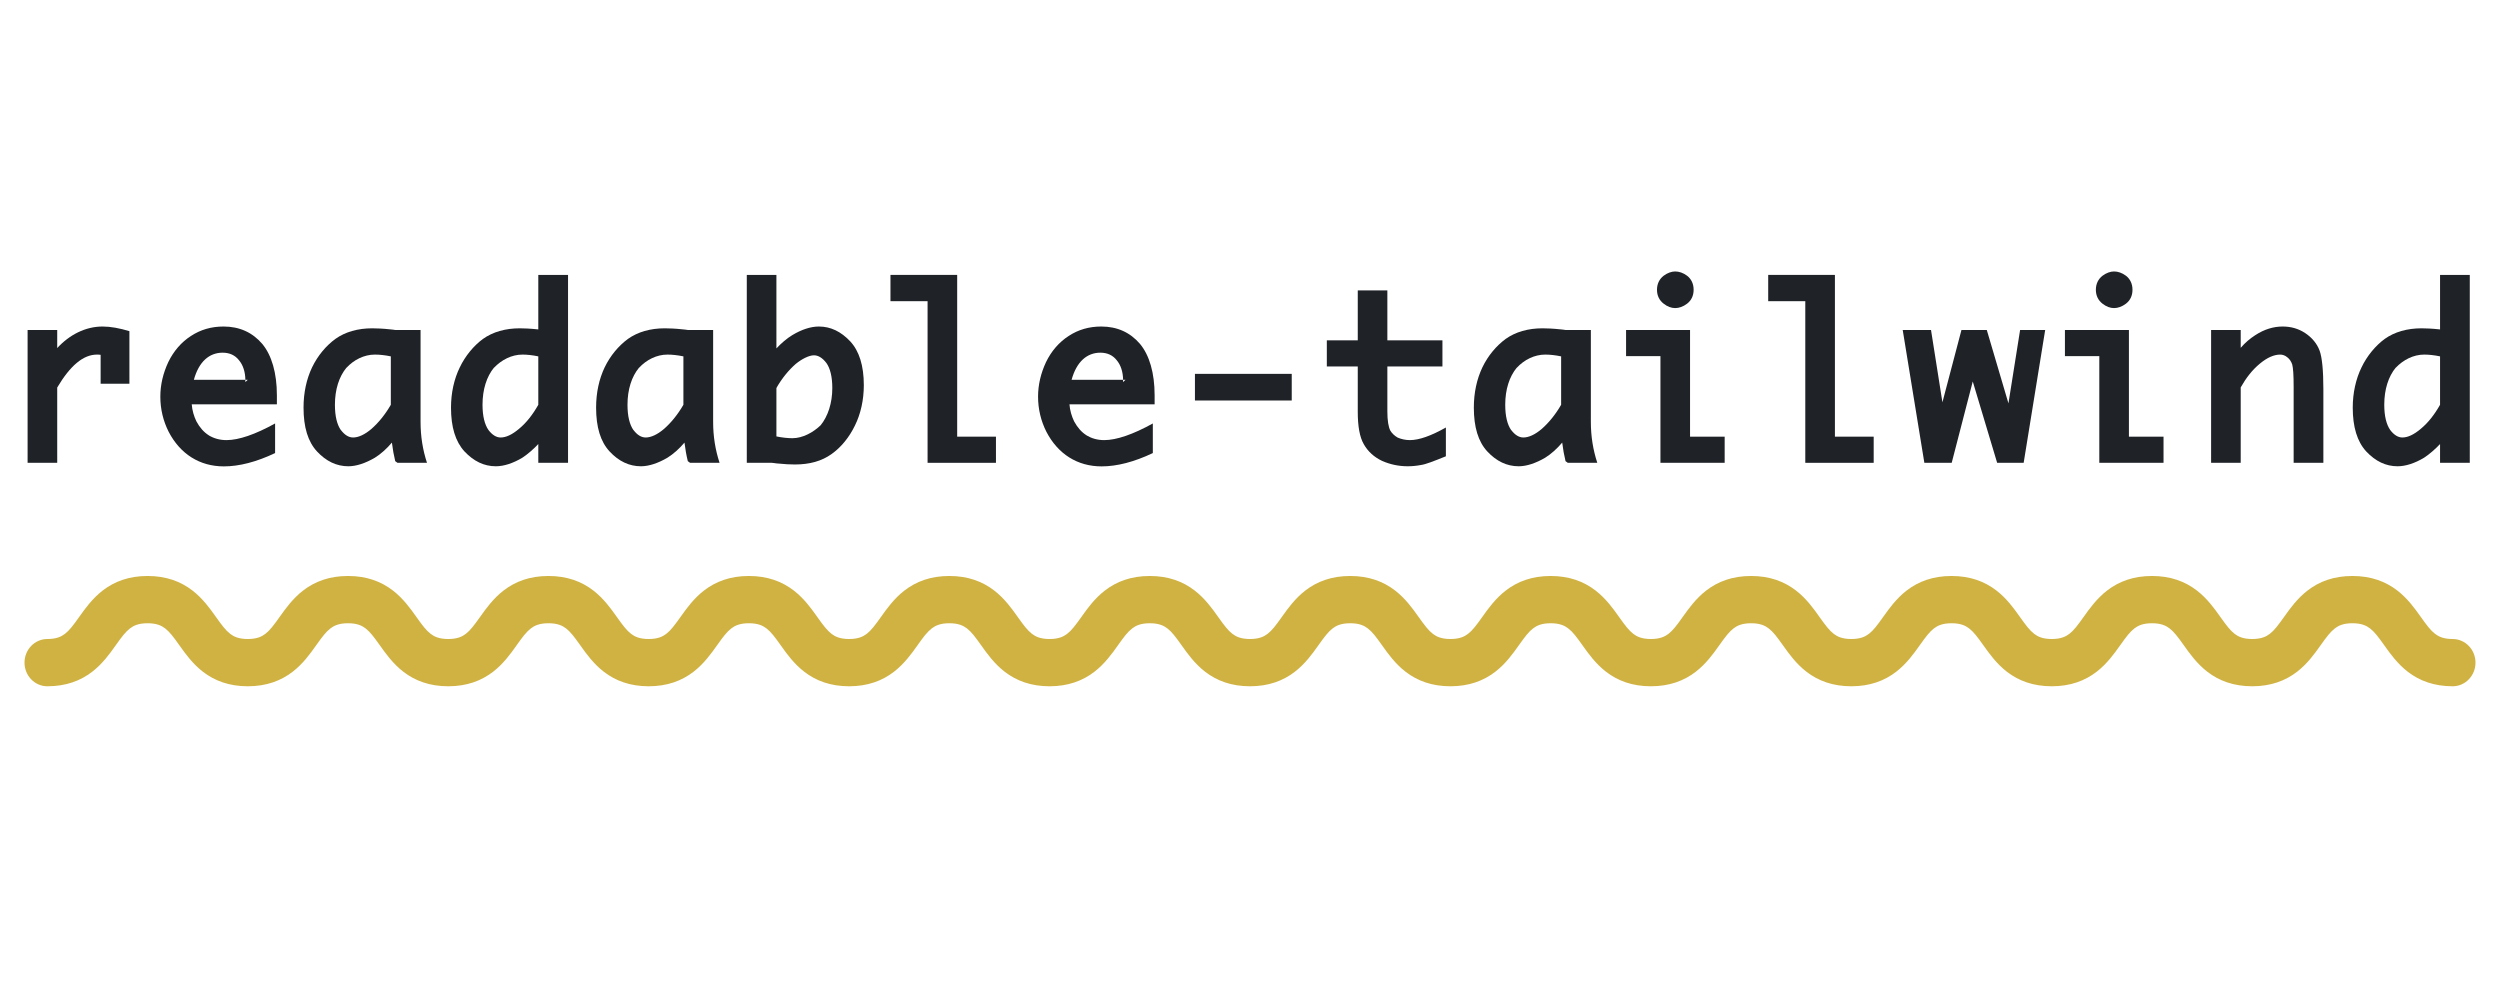
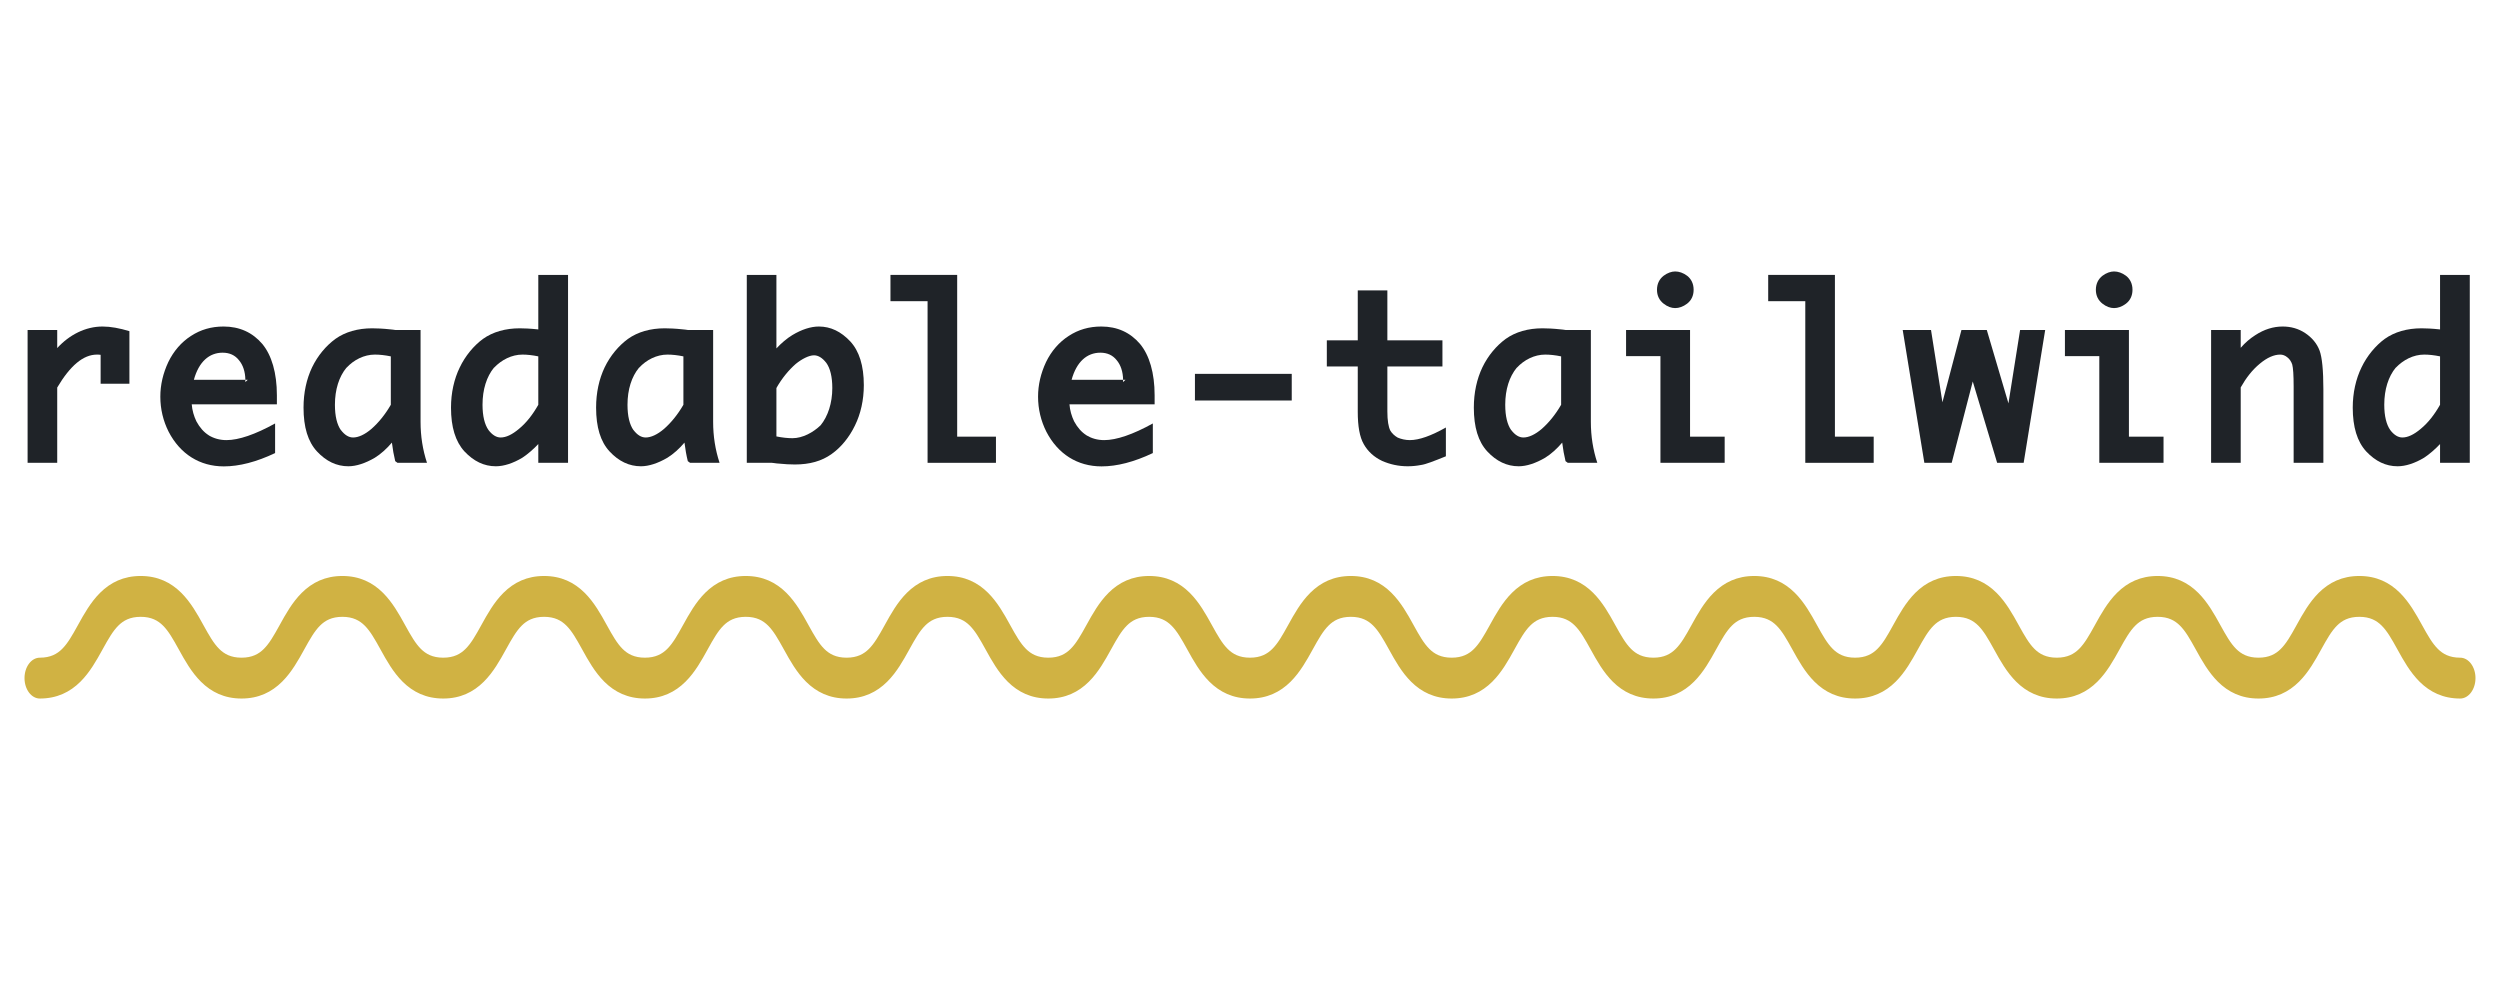
<svg xmlns="http://www.w3.org/2000/svg" width="204" height="81" viewBox="0 0 204 81" fill="none">
  <path d="M199.108 37.766V36.233C198.729 36.641 198.215 37.087 197.807 37.349C197.05 37.805 196.294 38.048 195.643 38.048C194.682 38.048 193.838 37.64 193.081 36.835C192.344 36.029 191.984 34.845 191.984 33.263C191.984 32.06 192.237 30.924 192.703 29.973C193.149 29.041 193.838 28.207 194.595 27.654C195.401 27.081 196.429 26.79 197.594 26.79C197.924 26.79 198.438 26.809 199.069 26.877C199.069 26.877 199.079 26.887 199.108 26.887V22.432H201.534V37.766H199.108ZM199.108 33.03V29.08C198.642 28.983 198.205 28.935 197.817 28.935C196.934 28.935 196.109 29.362 195.488 30.012V30.002C194.896 30.73 194.556 31.769 194.556 33.03C194.556 33.952 194.731 34.641 195.042 35.088C195.342 35.486 195.682 35.699 196.031 35.699C196.478 35.699 196.973 35.466 197.536 34.991C198.137 34.496 198.652 33.836 199.108 33.03Z" fill="#1F2328" style="fill:#1F2328;fill:color(display-p3 0.122 0.137 0.157);fill-opacity:1;" />
  <path d="M182.842 37.766H180.426V26.926H182.842V28.382C183.211 27.955 183.59 27.634 184.026 27.353C184.754 26.877 185.501 26.644 186.268 26.644C186.948 26.644 187.559 26.819 188.102 27.178C188.656 27.547 189.063 28.032 189.277 28.605C189.481 29.158 189.587 30.216 189.587 31.749V37.766H187.161V31.545C187.161 30.623 187.122 30.022 187.045 29.74C186.967 29.507 186.831 29.294 186.647 29.158C186.462 29.003 186.268 28.935 186.064 28.935C185.56 28.935 184.997 29.177 184.395 29.682C183.784 30.187 183.279 30.837 182.842 31.613V37.766Z" fill="#1F2328" style="fill:#1F2328;fill:color(display-p3 0.122 0.137 0.157);fill-opacity:1;" />
  <path d="M176.544 37.766H171.303V29.061H168.498V26.926H173.72V35.631H176.544V37.766ZM171.022 23.646C171.022 23.151 171.226 22.762 171.565 22.5C171.876 22.267 172.215 22.151 172.507 22.151C172.827 22.151 173.167 22.267 173.477 22.5C173.817 22.762 174.011 23.151 174.011 23.646C174.011 24.14 173.817 24.519 173.477 24.781C173.157 25.024 172.817 25.14 172.507 25.14C172.196 25.14 171.876 25.024 171.565 24.781C171.226 24.519 171.022 24.14 171.022 23.646Z" fill="#1F2328" style="fill:#1F2328;fill:color(display-p3 0.122 0.137 0.157);fill-opacity:1;" />
  <path d="M159.259 37.766H157.027L155.261 26.926H157.571L158.502 32.826L160.055 26.926H162.122L163.889 32.914L164.84 26.926H166.887L165.131 37.766H162.967L160.977 31.128L159.259 37.766Z" fill="#1F2328" style="fill:#1F2328;fill:color(display-p3 0.122 0.137 0.157);fill-opacity:1;" />
  <path d="M152.893 37.766H147.312V24.577H144.285V22.432H149.729V35.631H152.893V37.766Z" fill="#1F2328" style="fill:#1F2328;fill:color(display-p3 0.122 0.137 0.157);fill-opacity:1;" />
  <path d="M140.733 37.766H135.492V29.061H132.687V26.926H137.908V35.631H140.733V37.766ZM135.21 23.646C135.21 23.151 135.414 22.762 135.754 22.5C136.064 22.267 136.404 22.151 136.695 22.151C137.016 22.151 137.355 22.267 137.666 22.5C138.005 22.762 138.2 23.151 138.2 23.646C138.2 24.14 138.005 24.519 137.666 24.781C137.346 25.024 137.006 25.14 136.695 25.14C136.385 25.14 136.064 25.024 135.754 24.781C135.414 24.519 135.21 24.14 135.21 23.646Z" fill="#1F2328" style="fill:#1F2328;fill:color(display-p3 0.122 0.137 0.157);fill-opacity:1;" />
  <path d="M127.932 37.766L127.747 37.63C127.631 37.155 127.543 36.66 127.476 36.116C127.058 36.611 126.573 37.048 126.088 37.349C125.311 37.805 124.564 38.048 123.924 38.048C122.963 38.048 122.109 37.64 121.361 36.835C120.624 36.039 120.265 34.855 120.265 33.263C120.265 32.04 120.507 30.934 120.964 29.973C121.429 29.012 122.099 28.217 122.866 27.654C123.671 27.081 124.7 26.79 125.865 26.79C126.204 26.79 126.728 26.809 127.349 26.877C127.427 26.877 127.476 26.887 127.543 26.897L127.747 26.926H129.814V34.428C129.814 35.592 129.989 36.699 130.339 37.766H127.932ZM127.388 33.03V29.08C126.922 28.983 126.476 28.935 126.088 28.935C125.205 28.935 124.37 29.362 123.768 30.012V30.002C123.167 30.73 122.827 31.778 122.827 33.03C122.827 33.972 123.002 34.651 123.312 35.097V35.088C123.623 35.495 123.953 35.699 124.312 35.699C124.739 35.699 125.263 35.466 125.816 34.991C126.379 34.496 126.922 33.836 127.388 33.03Z" fill="#1F2328" style="fill:#1F2328;fill:color(display-p3 0.122 0.137 0.157);fill-opacity:1;" />
  <path d="M117.984 34.884V37.233C117.004 37.63 116.334 37.892 115.965 37.941C115.616 38.009 115.247 38.048 114.869 38.048C114.112 38.048 113.423 37.892 112.782 37.611C112.122 37.3 111.618 36.835 111.288 36.252C110.948 35.67 110.793 34.777 110.793 33.603V29.905H108.269V27.77H110.793V23.694H113.209V27.77H117.703V29.905H113.209V33.574C113.209 34.321 113.297 34.845 113.452 35.136L113.442 35.127C113.588 35.369 113.811 35.573 114.054 35.709C114.325 35.825 114.675 35.913 115.043 35.913C115.8 35.913 116.781 35.563 117.984 34.884Z" fill="#1F2328" style="fill:#1F2328;fill:color(display-p3 0.122 0.137 0.157);fill-opacity:1;" />
  <path d="M105.406 32.681H97.507V30.507H105.406V32.681Z" fill="#1F2328" style="fill:#1F2328;fill:color(display-p3 0.122 0.137 0.157);fill-opacity:1;" />
  <path d="M94.071 34.554V36.971C92.538 37.698 91.14 38.057 89.888 38.057C87.918 38.057 86.326 37.048 85.385 35.233C84.939 34.35 84.706 33.38 84.706 32.37C84.706 31.4 84.929 30.458 85.356 29.546C85.793 28.644 86.424 27.916 87.21 27.411C87.996 26.897 88.869 26.644 89.869 26.644C91.169 26.644 92.227 27.13 93.023 28.061C93.79 28.983 94.217 30.429 94.217 32.254V32.991H87.268C87.307 33.486 87.442 33.952 87.646 34.379C87.918 34.884 88.258 35.272 88.665 35.524H88.656C89.083 35.777 89.558 35.913 90.102 35.913C91.101 35.913 92.441 35.456 94.071 34.554ZM91.645 30.992V31.128V31.177L91.839 30.992H91.645ZM87.442 30.992H91.645C91.635 30.332 91.451 29.779 91.121 29.391C90.8 28.983 90.354 28.779 89.791 28.779C88.704 28.779 87.85 29.507 87.442 30.992Z" fill="#1F2328" style="fill:#1F2328;fill:color(display-p3 0.122 0.137 0.157);fill-opacity:1;" />
  <path d="M81.27 37.766H75.69V24.577H72.662V22.432H78.106V35.631H81.27V37.766Z" fill="#1F2328" style="fill:#1F2328;fill:color(display-p3 0.122 0.137 0.157);fill-opacity:1;" />
  <path d="M63.355 22.432V28.43C63.753 28.003 64.219 27.605 64.655 27.343C65.412 26.887 66.159 26.644 66.819 26.644C67.78 26.644 68.625 27.052 69.382 27.858C70.109 28.644 70.488 29.828 70.488 31.429C70.488 32.632 70.236 33.768 69.76 34.729C69.304 35.67 68.644 36.495 67.858 37.048C67.052 37.63 66.062 37.902 64.859 37.902C64.529 37.902 64.024 37.883 63.374 37.815L63.161 37.786C63.093 37.776 63.025 37.766 62.986 37.766H60.938V22.432H63.355ZM63.355 31.662V35.612C63.821 35.709 64.286 35.757 64.665 35.757C65.5 35.757 66.363 35.282 66.965 34.7C67.557 33.972 67.916 32.894 67.916 31.662C67.916 30.74 67.741 30.041 67.421 29.604C67.111 29.206 66.771 28.993 66.421 28.993C66.014 28.993 65.422 29.294 64.927 29.701C64.364 30.196 63.811 30.856 63.355 31.662Z" fill="#1F2328" style="fill:#1F2328;fill:color(display-p3 0.122 0.137 0.157);fill-opacity:1;" />
  <path d="M56.309 37.766L56.125 37.63C56.008 37.155 55.921 36.66 55.853 36.116C55.436 36.611 54.95 37.048 54.465 37.349C53.689 37.805 52.941 38.048 52.301 38.048C51.34 38.048 50.486 37.64 49.739 36.835C49.001 36.039 48.642 34.855 48.642 33.263C48.642 32.04 48.885 30.934 49.341 29.973C49.807 29.012 50.476 28.217 51.243 27.654C52.048 27.081 53.077 26.79 54.242 26.79C54.581 26.79 55.106 26.809 55.727 26.877C55.804 26.877 55.853 26.887 55.921 26.897L56.125 26.926H58.192V34.428C58.192 35.592 58.367 36.699 58.716 37.766H56.309ZM55.766 33.03V29.08C55.3 28.983 54.853 28.935 54.465 28.935C53.582 28.935 52.747 29.362 52.146 30.012V30.002C51.544 30.73 51.204 31.778 51.204 33.03C51.204 33.972 51.379 34.651 51.69 35.097V35.088C52 35.495 52.33 35.699 52.689 35.699C53.116 35.699 53.64 35.466 54.193 34.991C54.756 34.496 55.3 33.836 55.766 33.03Z" fill="#1F2328" style="fill:#1F2328;fill:color(display-p3 0.122 0.137 0.157);fill-opacity:1;" />
  <path d="M43.925 37.766V36.233C43.547 36.641 43.033 37.087 42.625 37.349C41.868 37.805 41.111 38.048 40.461 38.048C39.5 38.048 38.656 37.64 37.899 36.835C37.161 36.029 36.802 34.845 36.802 33.263C36.802 32.06 37.054 30.924 37.52 29.973C37.967 29.041 38.656 28.207 39.413 27.654C40.218 27.081 41.247 26.79 42.411 26.79C42.741 26.79 43.256 26.809 43.887 26.877C43.887 26.877 43.896 26.887 43.925 26.887V22.432H46.352V37.766H43.925ZM43.925 33.03V29.08C43.46 28.983 43.023 28.935 42.635 28.935C41.752 28.935 40.927 29.362 40.306 30.012V30.002C39.714 30.73 39.374 31.769 39.374 33.03C39.374 33.952 39.548 34.641 39.859 35.088C40.16 35.486 40.5 35.699 40.849 35.699C41.295 35.699 41.79 35.466 42.353 34.991C42.955 34.496 43.469 33.836 43.925 33.03Z" fill="#1F2328" style="fill:#1F2328;fill:color(display-p3 0.122 0.137 0.157);fill-opacity:1;" />
  <path d="M32.435 37.766L32.25 37.63C32.134 37.155 32.047 36.66 31.979 36.116C31.561 36.611 31.076 37.048 30.591 37.349C29.814 37.805 29.067 38.048 28.427 38.048C27.466 38.048 26.612 37.64 25.864 36.835C25.127 36.039 24.768 34.855 24.768 33.263C24.768 32.04 25.01 30.934 25.467 29.973C25.932 29.012 26.602 28.217 27.369 27.654C28.174 27.081 29.203 26.79 30.368 26.79C30.707 26.79 31.231 26.809 31.852 26.877C31.93 26.877 31.979 26.887 32.047 26.897L32.25 26.926H34.318V34.428C34.318 35.592 34.492 36.699 34.842 37.766H32.435ZM31.891 33.03V29.08C31.425 28.983 30.979 28.935 30.591 28.935C29.708 28.935 28.873 29.362 28.271 30.012V30.002C27.67 30.73 27.33 31.778 27.33 33.03C27.33 33.972 27.505 34.651 27.815 35.097V35.088C28.126 35.495 28.456 35.699 28.815 35.699C29.242 35.699 29.766 35.466 30.319 34.991C30.882 34.496 31.425 33.836 31.891 33.03Z" fill="#1F2328" style="fill:#1F2328;fill:color(display-p3 0.122 0.137 0.157);fill-opacity:1;" />
  <path d="M22.448 34.554V36.971C20.915 37.698 19.517 38.057 18.265 38.057C16.295 38.057 14.704 37.048 13.762 35.233C13.316 34.35 13.083 33.38 13.083 32.37C13.083 31.4 13.306 30.458 13.733 29.546C14.17 28.644 14.801 27.916 15.587 27.411C16.373 26.897 17.246 26.644 18.246 26.644C19.547 26.644 20.604 27.13 21.4 28.061C22.167 28.983 22.594 30.429 22.594 32.254V32.991H15.645C15.684 33.486 15.82 33.952 16.024 34.379C16.295 34.884 16.635 35.272 17.043 35.524H17.033C17.46 35.777 17.936 35.913 18.479 35.913C19.479 35.913 20.818 35.456 22.448 34.554ZM20.022 30.992V31.128V31.177L20.216 30.992H20.022ZM15.82 30.992H20.022C20.012 30.332 19.828 29.779 19.498 29.391C19.178 28.983 18.731 28.779 18.168 28.779C17.081 28.779 16.227 29.507 15.82 30.992Z" fill="#1F2328" style="fill:#1F2328;fill:color(display-p3 0.122 0.137 0.157);fill-opacity:1;" />
  <path d="M4.669 37.766H2.252V26.926H4.669V28.401C5.668 27.314 6.979 26.644 8.366 26.644C9.036 26.644 9.754 26.78 10.56 27.023V31.312H8.211V28.954C8.085 28.935 7.969 28.935 7.91 28.935C6.794 28.935 5.727 29.837 4.669 31.623V37.766Z" fill="#1F2328" style="fill:#1F2328;fill:color(display-p3 0.122 0.137 0.157);fill-opacity:1;" />
-   <path fill-rule="evenodd" clip-rule="evenodd" d="M7.524 54.815C6.566 55.554 5.379 56 3.863 56C2.834 56 2 55.136 2 54.071C2 53.006 2.834 52.143 3.863 52.143C4.606 52.143 5.006 51.946 5.299 51.721C5.665 51.439 5.967 51.038 6.452 50.356C6.468 50.333 6.485 50.31 6.502 50.287C6.929 49.686 7.529 48.842 8.38 48.185C9.339 47.446 10.526 47 12.041 47C13.557 47 14.744 47.446 15.703 48.185C16.554 48.842 17.154 49.686 17.581 50.287C17.598 50.31 17.614 50.333 17.631 50.356C18.116 51.038 18.418 51.439 18.784 51.721C19.077 51.946 19.477 52.143 20.22 52.143C20.962 52.143 21.362 51.946 21.655 51.721C22.021 51.439 22.323 51.038 22.808 50.356C22.825 50.333 22.841 50.31 22.858 50.287C23.285 49.686 23.885 48.842 24.736 48.185C25.695 47.446 26.882 47 28.398 47C29.913 47 31.1 47.446 32.059 48.185C32.91 48.842 33.51 49.686 33.937 50.287C33.954 50.31 33.971 50.333 33.987 50.356C34.472 51.038 34.774 51.439 35.14 51.721C35.433 51.946 35.833 52.143 36.576 52.143C37.318 52.143 37.718 51.946 38.011 51.721C38.377 51.439 38.679 51.038 39.164 50.356C39.181 50.333 39.197 50.31 39.214 50.287C39.641 49.686 40.241 48.842 41.093 48.185C42.051 47.446 43.238 47 44.754 47C46.269 47 47.456 47.446 48.415 48.185C49.266 48.842 49.866 49.686 50.293 50.287C50.31 50.31 50.327 50.333 50.343 50.356C50.828 51.038 51.13 51.439 51.496 51.721C51.789 51.946 52.189 52.143 52.932 52.143C53.675 52.143 54.075 51.946 54.367 51.721C54.733 51.439 55.035 51.038 55.521 50.356C55.537 50.333 55.553 50.31 55.57 50.287C55.997 49.686 56.597 48.842 57.449 48.185C58.407 47.446 59.594 47 61.11 47C62.625 47 63.812 47.446 64.771 48.185C65.622 48.842 66.222 49.686 66.65 50.287C66.666 50.31 66.683 50.333 66.699 50.356C67.184 51.038 67.486 51.439 67.853 51.721C68.145 51.946 68.545 52.143 69.288 52.143C70.031 52.143 70.431 51.946 70.723 51.721C71.089 51.439 71.391 51.038 71.877 50.356C71.893 50.333 71.909 50.31 71.926 50.287C72.353 49.686 72.953 48.842 73.805 48.185C74.763 47.446 75.95 47 77.466 47C78.981 47 80.168 47.446 81.127 48.185C81.978 48.842 82.579 49.686 83.006 50.287C83.022 50.31 83.039 50.333 83.055 50.356C83.54 51.038 83.842 51.439 84.209 51.721C84.501 51.946 84.901 52.143 85.644 52.143C86.387 52.143 86.787 51.946 87.079 51.721C87.445 51.439 87.747 51.038 88.233 50.356L88.282 50.287C88.709 49.686 89.309 48.842 90.161 48.185C91.12 47.446 92.306 47 93.822 47C95.337 47 96.524 47.446 97.483 48.185C98.335 48.842 98.935 49.686 99.362 50.287C99.379 50.31 99.395 50.333 99.411 50.356C99.897 51.038 100.198 51.439 100.565 51.721C100.857 51.946 101.257 52.143 102 52.143C102.743 52.143 103.143 51.946 103.435 51.721C103.802 51.439 104.103 51.038 104.589 50.356L104.638 50.287C105.065 49.686 105.666 48.842 106.517 48.185C107.476 47.446 108.663 47 110.178 47C111.694 47 112.88 47.446 113.839 48.185C114.691 48.842 115.291 49.686 115.718 50.287C115.735 50.31 115.751 50.333 115.767 50.356C116.253 51.038 116.555 51.439 116.921 51.721C117.213 51.946 117.613 52.143 118.356 52.143C119.099 52.143 119.499 51.946 119.791 51.721C120.158 51.439 120.46 51.038 120.945 50.356L120.994 50.287C121.422 49.686 122.022 48.842 122.873 48.185C123.832 47.446 125.019 47 126.534 47C128.05 47 129.236 47.446 130.195 48.185C131.047 48.842 131.647 49.686 132.074 50.287L132.123 50.356C132.609 51.038 132.911 51.439 133.277 51.721C133.569 51.946 133.969 52.143 134.712 52.143C135.455 52.143 135.855 51.946 136.147 51.721C136.514 51.439 136.816 51.038 137.301 50.356L137.35 50.287C137.778 49.686 138.378 48.842 139.229 48.185C140.188 47.446 141.375 47 142.89 47C144.406 47 145.593 47.446 146.551 48.185C147.403 48.842 148.003 49.686 148.43 50.287L148.479 50.356C148.965 51.038 149.267 51.439 149.633 51.721C149.925 51.946 150.326 52.143 151.068 52.143C151.811 52.143 152.211 51.946 152.504 51.721C152.87 51.439 153.172 51.038 153.657 50.356L153.707 50.287C154.134 49.686 154.734 48.842 155.585 48.185C156.544 47.446 157.731 47 159.246 47C160.762 47 161.949 47.446 162.907 48.185C163.759 48.842 164.359 49.686 164.786 50.287L164.836 50.356C165.321 51.038 165.623 51.439 165.989 51.721C166.282 51.946 166.682 52.143 167.424 52.143C168.167 52.143 168.567 51.946 168.86 51.721C169.226 51.439 169.528 51.038 170.013 50.356L170.063 50.287C170.49 49.686 171.09 48.842 171.941 48.185C172.9 47.446 174.087 47 175.603 47C177.118 47 178.305 47.446 179.264 48.185C180.115 48.842 180.715 49.686 181.142 50.287L181.192 50.356C181.677 51.038 181.979 51.439 182.345 51.721C182.638 51.946 183.038 52.143 183.781 52.143C184.523 52.143 184.923 51.946 185.216 51.721C185.582 51.439 185.884 51.038 186.369 50.356L186.419 50.287C186.846 49.686 187.446 48.842 188.298 48.185C189.256 47.446 190.443 47 191.959 47C193.474 47 194.661 47.446 195.62 48.185C196.471 48.842 197.071 49.686 197.498 50.287L197.548 50.356C198.033 51.038 198.335 51.439 198.701 51.721C198.994 51.946 199.394 52.143 200.137 52.143C201.166 52.143 202 53.006 202 54.071C202 55.136 201.166 56 200.137 56C198.621 56 197.434 55.554 196.476 54.815C195.624 54.158 195.024 53.314 194.597 52.713L194.548 52.644C194.062 51.962 193.76 51.561 193.394 51.279C193.101 51.054 192.701 50.857 191.959 50.857C191.216 50.857 190.816 51.054 190.523 51.279C190.157 51.561 189.855 51.962 189.37 52.644L189.32 52.713C188.893 53.314 188.293 54.158 187.442 54.815C186.483 55.554 185.296 56 183.781 56C182.265 56 181.078 55.554 180.119 54.815C179.268 54.158 178.668 53.314 178.241 52.713L178.191 52.644C177.706 51.962 177.404 51.561 177.038 51.279C176.745 51.054 176.345 50.857 175.603 50.857C174.86 50.857 174.46 51.054 174.167 51.279C173.801 51.561 173.499 51.962 173.014 52.644L172.964 52.713C172.537 53.314 171.937 54.158 171.085 54.815C170.127 55.554 168.94 56 167.424 56C165.909 56 164.722 55.554 163.763 54.815C162.912 54.158 162.312 53.314 161.885 52.713L161.835 52.644C161.35 51.962 161.048 51.561 160.682 51.279C160.389 51.054 159.989 50.857 159.246 50.857C158.504 50.857 158.104 51.054 157.811 51.279C157.445 51.561 157.143 51.962 156.657 52.644L156.608 52.713C156.181 53.314 155.581 54.158 154.729 54.815C153.771 55.554 152.584 56 151.068 56C149.553 56 148.366 55.554 147.407 54.815C146.556 54.158 145.956 53.314 145.529 52.713L145.479 52.644C144.994 51.962 144.692 51.561 144.325 51.279C144.033 51.054 143.633 50.857 142.89 50.857C142.147 50.857 141.747 51.054 141.455 51.279C141.089 51.561 140.787 51.962 140.301 52.644L140.252 52.713C139.825 53.314 139.225 54.158 138.373 54.815C137.415 55.554 136.228 56 134.712 56C133.197 56 132.01 55.554 131.051 54.815C130.2 54.158 129.6 53.314 129.172 52.713L129.123 52.644C128.638 51.962 128.336 51.561 127.969 51.279C127.677 51.054 127.277 50.857 126.534 50.857C125.791 50.857 125.391 51.054 125.099 51.279C124.733 51.561 124.431 51.962 123.945 52.644L123.896 52.713C123.469 53.314 122.869 54.158 122.017 54.815C121.058 55.554 119.872 56 118.356 56C116.841 56 115.654 55.554 114.695 54.815C113.844 54.158 113.243 53.314 112.816 52.713L112.767 52.644C112.282 51.962 111.98 51.561 111.613 51.279C111.321 51.054 110.921 50.857 110.178 50.857C109.435 50.857 109.035 51.054 108.743 51.279C108.377 51.561 108.075 51.962 107.589 52.644L107.54 52.713C107.113 53.314 106.512 54.158 105.661 54.815C104.702 55.554 103.516 56 102 56C100.485 56 99.298 55.554 98.339 54.815C97.487 54.158 96.887 53.314 96.46 52.713L96.411 52.644C95.925 51.962 95.624 51.561 95.257 51.279C94.965 51.054 94.565 50.857 93.822 50.857C93.079 50.857 92.679 51.054 92.387 51.279C92.02 51.561 91.719 51.962 91.233 52.644C91.217 52.667 91.2 52.69 91.184 52.713C90.757 53.314 90.156 54.158 89.305 54.815C88.346 55.554 87.159 56 85.644 56C84.128 56 82.942 55.554 81.983 54.815C81.131 54.158 80.531 53.314 80.104 52.713C80.087 52.69 80.071 52.667 80.055 52.644C79.569 51.962 79.267 51.561 78.901 51.279C78.609 51.054 78.209 50.857 77.466 50.857C76.723 50.857 76.323 51.054 76.031 51.279C75.664 51.561 75.362 51.962 74.877 52.644C74.861 52.667 74.844 52.69 74.828 52.713C74.4 53.314 73.8 54.158 72.949 54.815C71.99 55.554 70.803 56 69.288 56C67.772 56 66.585 55.554 65.627 54.815C64.775 54.158 64.175 53.314 63.748 52.713C63.731 52.69 63.715 52.667 63.699 52.644C63.213 51.962 62.911 51.561 62.545 51.279C62.253 51.054 61.852 50.857 61.11 50.857C60.367 50.857 59.967 51.054 59.675 51.279C59.308 51.561 59.006 51.962 58.521 52.644C58.505 52.667 58.488 52.69 58.471 52.713C58.044 53.314 57.444 54.158 56.593 54.815C55.634 55.554 54.447 56 52.932 56C51.416 56 50.229 55.554 49.271 54.815C48.419 54.158 47.819 53.314 47.392 52.713C47.375 52.69 47.359 52.667 47.343 52.644C46.857 51.962 46.555 51.561 46.189 51.279C45.897 51.054 45.496 50.857 44.754 50.857C44.011 50.857 43.611 51.054 43.318 51.279C42.952 51.561 42.65 51.962 42.165 52.644C42.148 52.667 42.132 52.69 42.115 52.713C41.688 53.314 41.088 54.158 40.237 54.815C39.278 55.554 38.091 56 36.576 56C35.06 56 33.873 55.554 32.914 54.815C32.063 54.158 31.463 53.314 31.036 52.713C31.019 52.69 31.003 52.667 30.986 52.644C30.501 51.962 30.199 51.561 29.833 51.279C29.54 51.054 29.14 50.857 28.398 50.857C27.655 50.857 27.255 51.054 26.962 51.279C26.596 51.561 26.294 51.962 25.809 52.644C25.792 52.667 25.776 52.69 25.759 52.713C25.332 53.314 24.732 54.158 23.881 54.815C22.922 55.554 21.735 56 20.22 56C18.704 56 17.517 55.554 16.558 54.815C15.707 54.158 15.107 53.314 14.68 52.713C14.663 52.69 14.646 52.667 14.63 52.644C14.145 51.962 13.843 51.561 13.477 51.279C13.184 51.054 12.784 50.857 12.041 50.857C11.299 50.857 10.899 51.054 10.606 51.279C10.24 51.561 9.938 51.962 9.452 52.644C9.436 52.667 9.42 52.69 9.403 52.713C8.976 53.314 8.376 54.158 7.524 54.815Z" fill="#D0B243" style="fill:#D0B243;fill:color(display-p3 0.816 0.698 0.263);fill-opacity:1;" />
+   <path fill-rule="evenodd" clip-rule="evenodd" d="M6.561 55.628C5.708 56.475 4.645 57 3.25 57C2.56 57 2 56.254 2 55.333C2 54.413 2.56 53.667 3.25 53.667C4.127 53.667 4.662 53.358 5.067 52.955C5.523 52.503 5.879 51.878 6.358 51.011C6.371 50.988 6.384 50.965 6.396 50.942C6.833 50.152 7.388 49.146 8.169 48.372C9.021 47.525 10.084 47 11.479 47C12.874 47 13.937 47.525 14.79 48.372C15.57 49.146 16.126 50.152 16.562 50.942C16.575 50.965 16.587 50.988 16.6 51.011C17.079 51.878 17.435 52.503 17.891 52.955C18.297 53.358 18.831 53.667 19.708 53.667C20.585 53.667 21.12 53.358 21.526 52.955C21.981 52.503 22.337 51.878 22.817 51.011C22.829 50.989 22.842 50.965 22.855 50.942C23.291 50.152 23.846 49.146 24.627 48.372C25.48 47.525 26.542 47 27.938 47C29.333 47 30.395 47.525 31.248 48.372C32.029 49.146 32.584 50.152 33.02 50.942C33.033 50.965 33.046 50.988 33.058 51.011C33.538 51.878 33.894 52.503 34.349 52.955C34.755 53.358 35.29 53.667 36.167 53.667C37.044 53.667 37.578 53.358 37.984 52.955C38.44 52.503 38.796 51.878 39.275 51.011C39.288 50.988 39.3 50.965 39.313 50.942C39.749 50.152 40.305 49.146 41.085 48.372C41.938 47.525 43.001 47 44.396 47C45.791 47 46.853 47.525 47.706 48.372C48.487 49.146 49.042 50.152 49.478 50.942L49.517 51.011C49.996 51.878 50.352 52.503 50.807 52.955C51.214 53.358 51.748 53.667 52.625 53.667C53.502 53.667 54.036 53.358 54.443 52.955C54.898 52.503 55.254 51.878 55.733 51.011L55.772 50.942C56.208 50.152 56.763 49.146 57.544 48.372C58.397 47.525 59.459 47 60.854 47C62.249 47 63.312 47.525 64.165 48.372C64.945 49.146 65.501 50.152 65.937 50.942L65.975 51.011C66.454 51.878 66.81 52.503 67.266 52.955C67.672 53.358 68.206 53.667 69.083 53.667C69.96 53.667 70.495 53.358 70.901 52.955C71.356 52.503 71.712 51.878 72.192 51.011L72.23 50.942C72.666 50.152 73.222 49.146 74.002 48.372C74.855 47.525 75.917 47 77.312 47C78.708 47 79.77 47.525 80.623 48.372C81.403 49.146 81.959 50.152 82.395 50.942L82.433 51.011C82.913 51.878 83.269 52.503 83.724 52.955C84.13 53.358 84.665 53.667 85.542 53.667C86.419 53.667 86.953 53.358 87.359 52.955C87.815 52.503 88.171 51.878 88.65 51.011L88.688 50.942C89.124 50.152 89.68 49.147 90.46 48.372C91.313 47.525 92.376 47 93.771 47C95.166 47 96.228 47.525 97.082 48.372C97.862 49.146 98.417 50.152 98.853 50.942L98.892 51.011C99.371 51.878 99.727 52.503 100.183 52.955C100.588 53.358 101.123 53.667 102 53.667C102.877 53.667 103.412 53.358 103.817 52.955C104.273 52.503 104.629 51.878 105.108 51.011L105.147 50.942C105.583 50.152 106.138 49.146 106.919 48.372C107.772 47.525 108.834 47 110.229 47C111.625 47 112.687 47.525 113.54 48.372C114.32 49.146 114.876 50.152 115.312 50.942L115.35 51.011C115.829 51.878 116.185 52.503 116.641 52.955C117.047 53.358 117.581 53.667 118.458 53.667C119.335 53.667 119.87 53.358 120.276 52.955C120.731 52.503 121.087 51.878 121.567 51.011L121.605 50.942C122.041 50.152 122.597 49.146 123.377 48.372C124.23 47.525 125.292 47 126.688 47C128.083 47 129.145 47.525 129.998 48.372C130.779 49.147 131.334 50.152 131.77 50.942L131.808 51.011C132.288 51.878 132.644 52.503 133.099 52.955C133.505 53.358 134.04 53.667 134.917 53.667C135.794 53.667 136.328 53.358 136.734 52.955C137.19 52.503 137.546 51.878 138.025 51.011L138.063 50.942C138.499 50.152 139.055 49.146 139.835 48.372C140.688 47.525 141.75 47 143.146 47C144.541 47 145.603 47.525 146.456 48.372C147.237 49.146 147.792 50.152 148.229 50.942L148.267 51.011C148.746 51.878 149.102 52.503 149.558 52.955C149.963 53.358 150.498 53.667 151.375 53.667C152.252 53.667 152.787 53.358 153.192 52.955C153.648 52.503 154.004 51.878 154.483 51.011L154.521 50.942C154.958 50.152 155.513 49.146 156.294 48.372C157.147 47.525 158.209 47 159.604 47C161 47 162.062 47.525 162.915 48.372C163.695 49.147 164.251 50.152 164.687 50.942L164.725 51.011C165.204 51.878 165.56 52.503 166.016 52.955C166.422 53.358 166.956 53.667 167.833 53.667C168.71 53.667 169.245 53.358 169.651 52.955C170.106 52.503 170.462 51.878 170.942 51.011L170.98 50.942C171.416 50.152 171.972 49.146 172.752 48.372C173.605 47.525 174.667 47 176.063 47C177.458 47 178.52 47.525 179.373 48.372C180.154 49.146 180.709 50.152 181.145 50.942L181.183 51.011C181.663 51.878 182.019 52.503 182.474 52.955C182.88 53.358 183.415 53.667 184.292 53.667C185.169 53.667 185.703 53.358 186.109 52.955C186.565 52.503 186.921 51.878 187.4 51.011L187.438 50.942C187.874 50.152 188.43 49.147 189.21 48.372C190.063 47.525 191.125 47 192.521 47C193.916 47 194.979 47.525 195.831 48.372C196.612 49.147 197.167 50.152 197.604 50.942L197.642 51.011C198.121 51.878 198.477 52.503 198.933 52.955C199.338 53.358 199.873 53.667 200.75 53.667C201.44 53.667 202 54.413 202 55.333C202 56.254 201.44 57 200.75 57C199.355 57 198.292 56.475 197.439 55.628C196.659 54.853 196.103 53.848 195.667 53.058L195.629 52.989C195.15 52.122 194.794 51.497 194.338 51.045C193.932 50.642 193.398 50.333 192.521 50.333C191.644 50.333 191.109 50.642 190.703 51.045C190.248 51.497 189.892 52.122 189.413 52.989L189.374 53.058C188.938 53.848 188.383 54.854 187.602 55.628C186.749 56.475 185.687 57 184.292 57C182.896 57 181.834 56.475 180.981 55.628C180.201 54.853 179.645 53.848 179.209 53.058L179.171 52.989C178.692 52.122 178.336 51.497 177.88 51.045C177.474 50.642 176.94 50.333 176.063 50.333C175.185 50.333 174.651 50.642 174.245 51.045C173.789 51.497 173.433 52.122 172.954 52.989L172.916 53.058C172.48 53.848 171.924 54.853 171.144 55.628C170.291 56.475 169.229 57 167.833 57C166.438 57 165.376 56.475 164.523 55.628C163.742 54.854 163.187 53.848 162.751 53.058L162.712 52.989C162.233 52.122 161.877 51.497 161.422 51.045C161.016 50.642 160.481 50.333 159.604 50.333C158.727 50.333 158.193 50.642 157.787 51.045C157.331 51.497 156.975 52.122 156.496 52.989L156.458 53.058C156.021 53.848 155.466 54.854 154.686 55.628C153.833 56.475 152.77 57 151.375 57C149.98 57 148.917 56.475 148.064 55.628C147.284 54.854 146.729 53.848 146.292 53.058L146.254 52.989C145.775 52.122 145.419 51.497 144.963 51.045C144.557 50.642 144.023 50.333 143.146 50.333C142.269 50.333 141.734 50.642 141.328 51.045C140.873 51.497 140.517 52.122 140.038 52.989L139.999 53.058C139.563 53.848 139.008 54.854 138.227 55.628C137.374 56.475 136.312 57 134.917 57C133.521 57 132.459 56.475 131.606 55.628C130.826 54.854 130.27 53.848 129.834 53.058L129.796 52.989C129.317 52.122 128.961 51.497 128.505 51.045C128.099 50.642 127.565 50.333 126.688 50.333C125.81 50.333 125.276 50.642 124.87 51.045C124.414 51.497 124.058 52.122 123.579 52.989L123.541 53.058C123.105 53.848 122.549 54.854 121.769 55.628C120.916 56.475 119.854 57 118.458 57C117.063 57 116.001 56.475 115.148 55.628C114.367 54.854 113.812 53.848 113.376 53.058L113.337 52.989C112.858 52.122 112.502 51.497 112.047 51.045C111.641 50.642 111.106 50.333 110.229 50.333C109.352 50.333 108.818 50.642 108.412 51.045C107.956 51.497 107.6 52.122 107.121 52.989L107.083 53.058C106.646 53.848 106.091 54.854 105.311 55.628C104.458 56.475 103.395 57 102 57C100.605 57 99.542 56.475 98.689 55.628C97.909 54.854 97.353 53.848 96.917 53.058L96.879 52.989C96.4 52.122 96.044 51.497 95.588 51.045C95.182 50.642 94.648 50.333 93.771 50.333C92.894 50.333 92.359 50.642 91.953 51.045C91.498 51.497 91.142 52.122 90.663 52.989L90.624 53.058C90.188 53.848 89.633 54.854 88.852 55.628C87.999 56.475 86.937 57 85.542 57C84.146 57 83.084 56.475 82.231 55.628C81.451 54.854 80.895 53.848 80.459 53.058L80.421 52.989C79.942 52.122 79.585 51.497 79.13 51.045C78.724 50.642 78.189 50.333 77.312 50.333C76.436 50.333 75.901 50.642 75.495 51.045C75.04 51.497 74.683 52.122 74.204 52.989L74.166 53.058C73.73 53.848 73.174 54.854 72.394 55.628C71.541 56.475 70.479 57 69.083 57C67.688 57 66.626 56.475 65.773 55.628C64.992 54.854 64.437 53.848 64.001 53.058L63.962 52.989C63.483 52.122 63.127 51.497 62.672 51.045C62.266 50.642 61.731 50.333 60.854 50.333C59.977 50.333 59.443 50.642 59.037 51.045C58.581 51.497 58.225 52.122 57.746 52.989L57.708 53.058C57.272 53.848 56.716 54.854 55.936 55.628C55.083 56.475 54.02 57 52.625 57C51.23 57 50.167 56.475 49.314 55.628C48.534 54.854 47.978 53.848 47.542 53.058L47.504 52.989C47.025 52.122 46.669 51.497 46.213 51.045C45.807 50.642 45.273 50.333 44.396 50.333C43.519 50.333 42.984 50.642 42.578 51.045C42.123 51.497 41.767 52.122 41.288 52.989C41.275 53.012 41.262 53.035 41.249 53.058C40.813 53.848 40.258 54.854 39.477 55.628C38.624 56.475 37.562 57 36.167 57C34.771 57 33.709 56.475 32.856 55.628C32.076 54.854 31.52 53.848 31.084 53.058C31.071 53.035 31.058 53.011 31.046 52.989C30.567 52.122 30.21 51.497 29.755 51.045C29.349 50.642 28.814 50.333 27.938 50.333C27.061 50.333 26.526 50.642 26.12 51.045C25.665 51.497 25.308 52.122 24.829 52.989C24.817 53.012 24.804 53.035 24.791 53.058C24.355 53.848 23.799 54.854 23.019 55.628C22.166 56.475 21.104 57 19.708 57C18.313 57 17.251 56.475 16.398 55.628C15.617 54.854 15.062 53.848 14.626 53.058C14.613 53.035 14.6 53.012 14.587 52.989C14.108 52.122 13.752 51.497 13.297 51.045C12.891 50.642 12.356 50.333 11.479 50.333C10.602 50.333 10.068 50.642 9.662 51.045C9.206 51.497 8.85 52.122 8.371 52.989C8.358 53.012 8.346 53.035 8.333 53.058C7.896 53.848 7.341 54.854 6.561 55.628Z" fill="#D0B243" style="fill:#D0B243;fill:color(display-p3 0.816 0.698 0.263);fill-opacity:1;" />
</svg>
